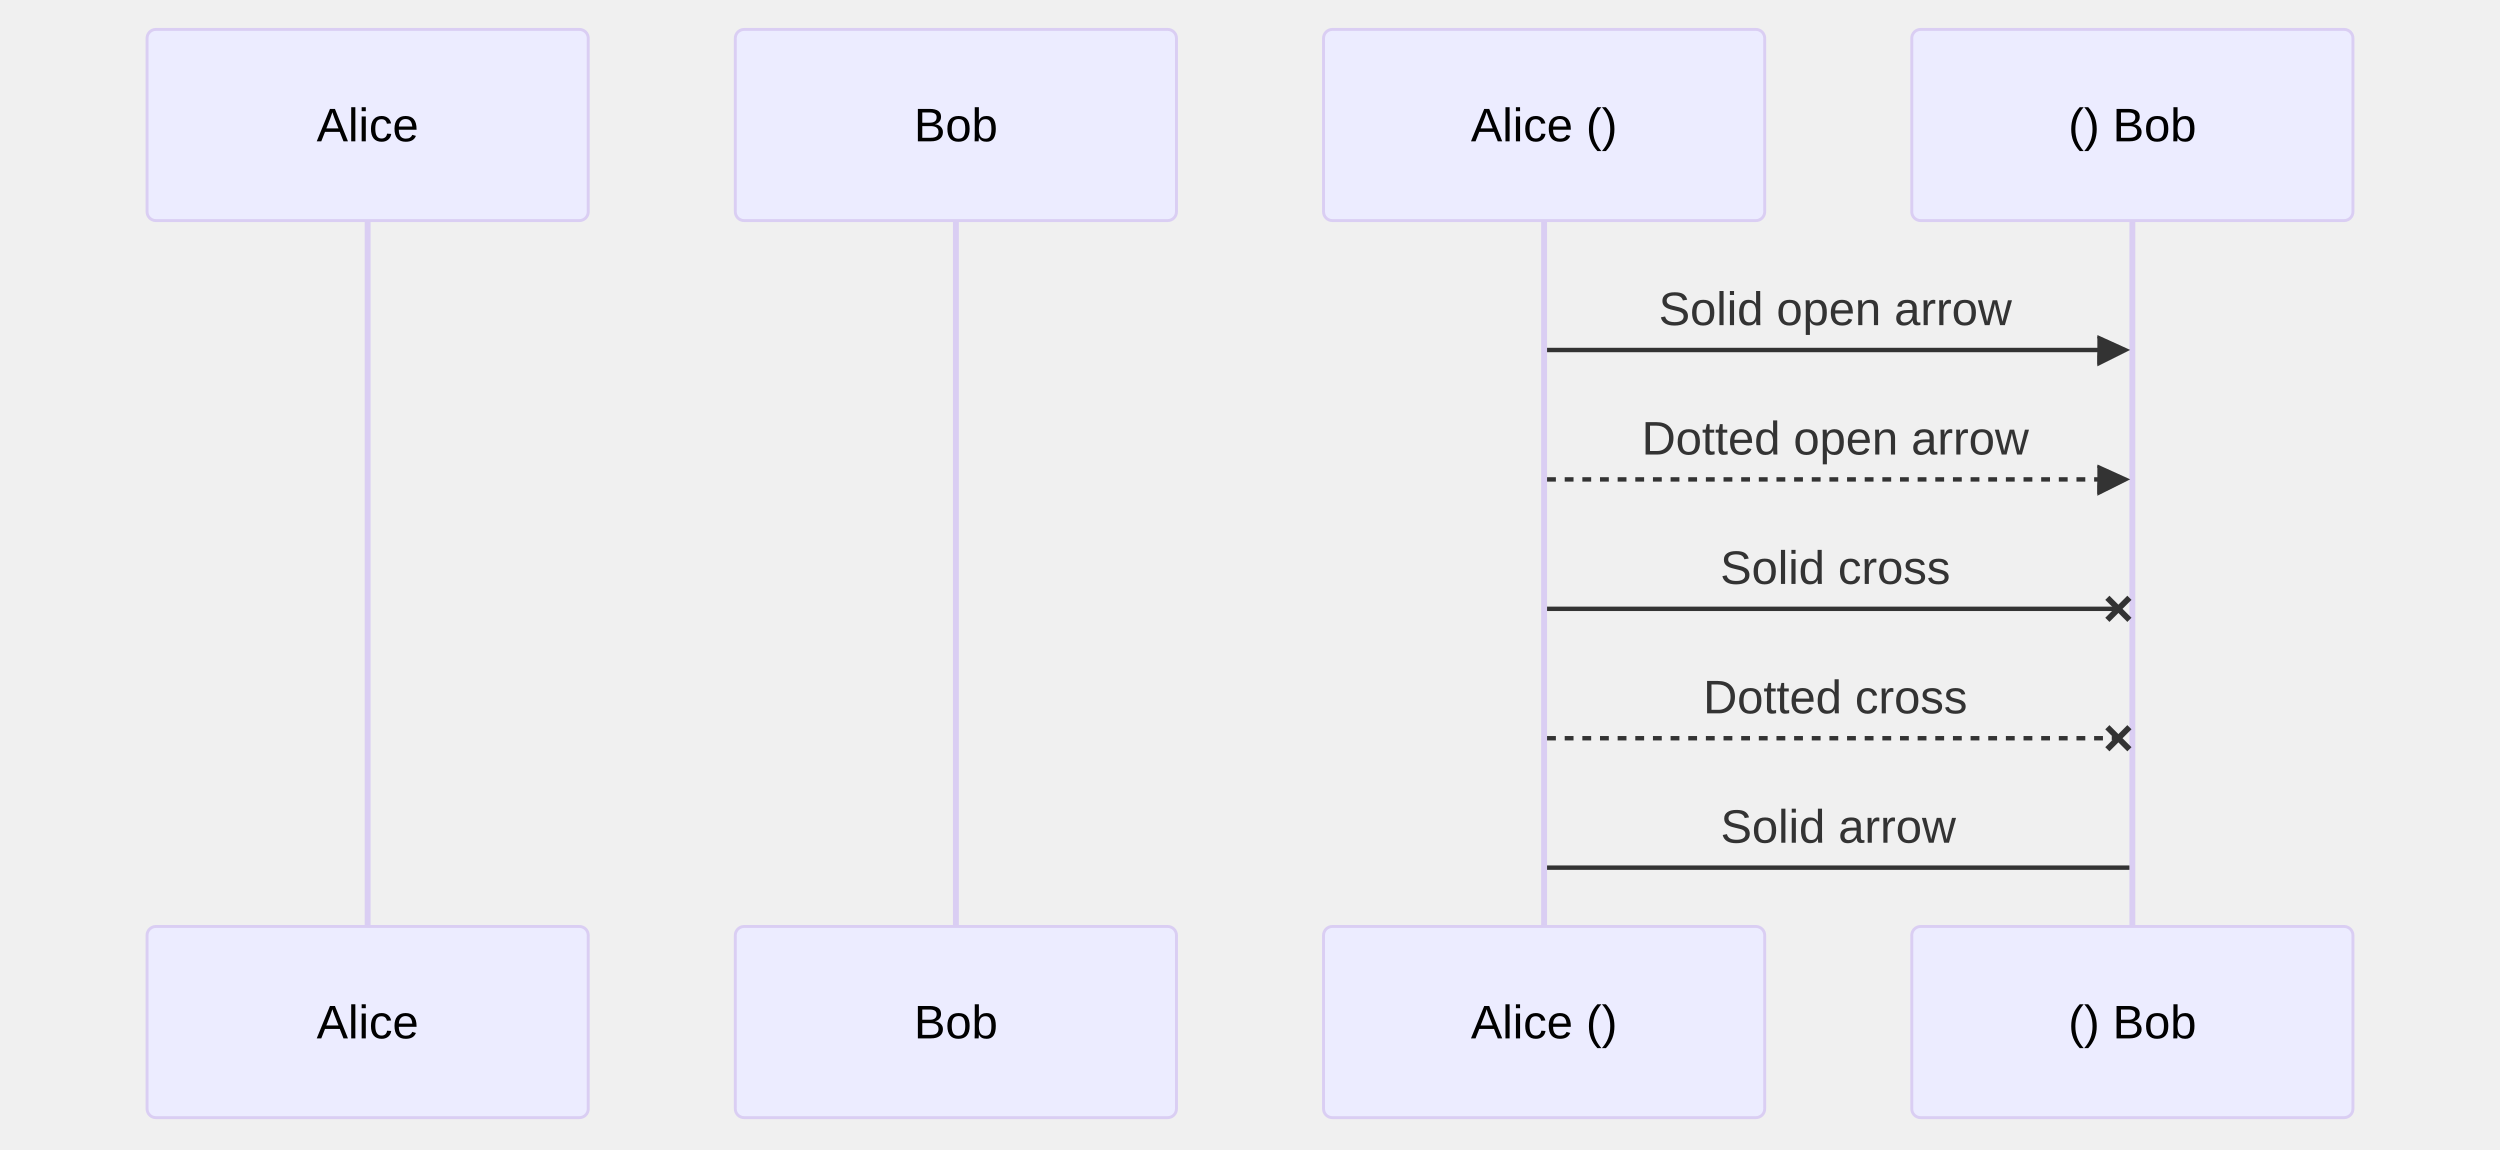
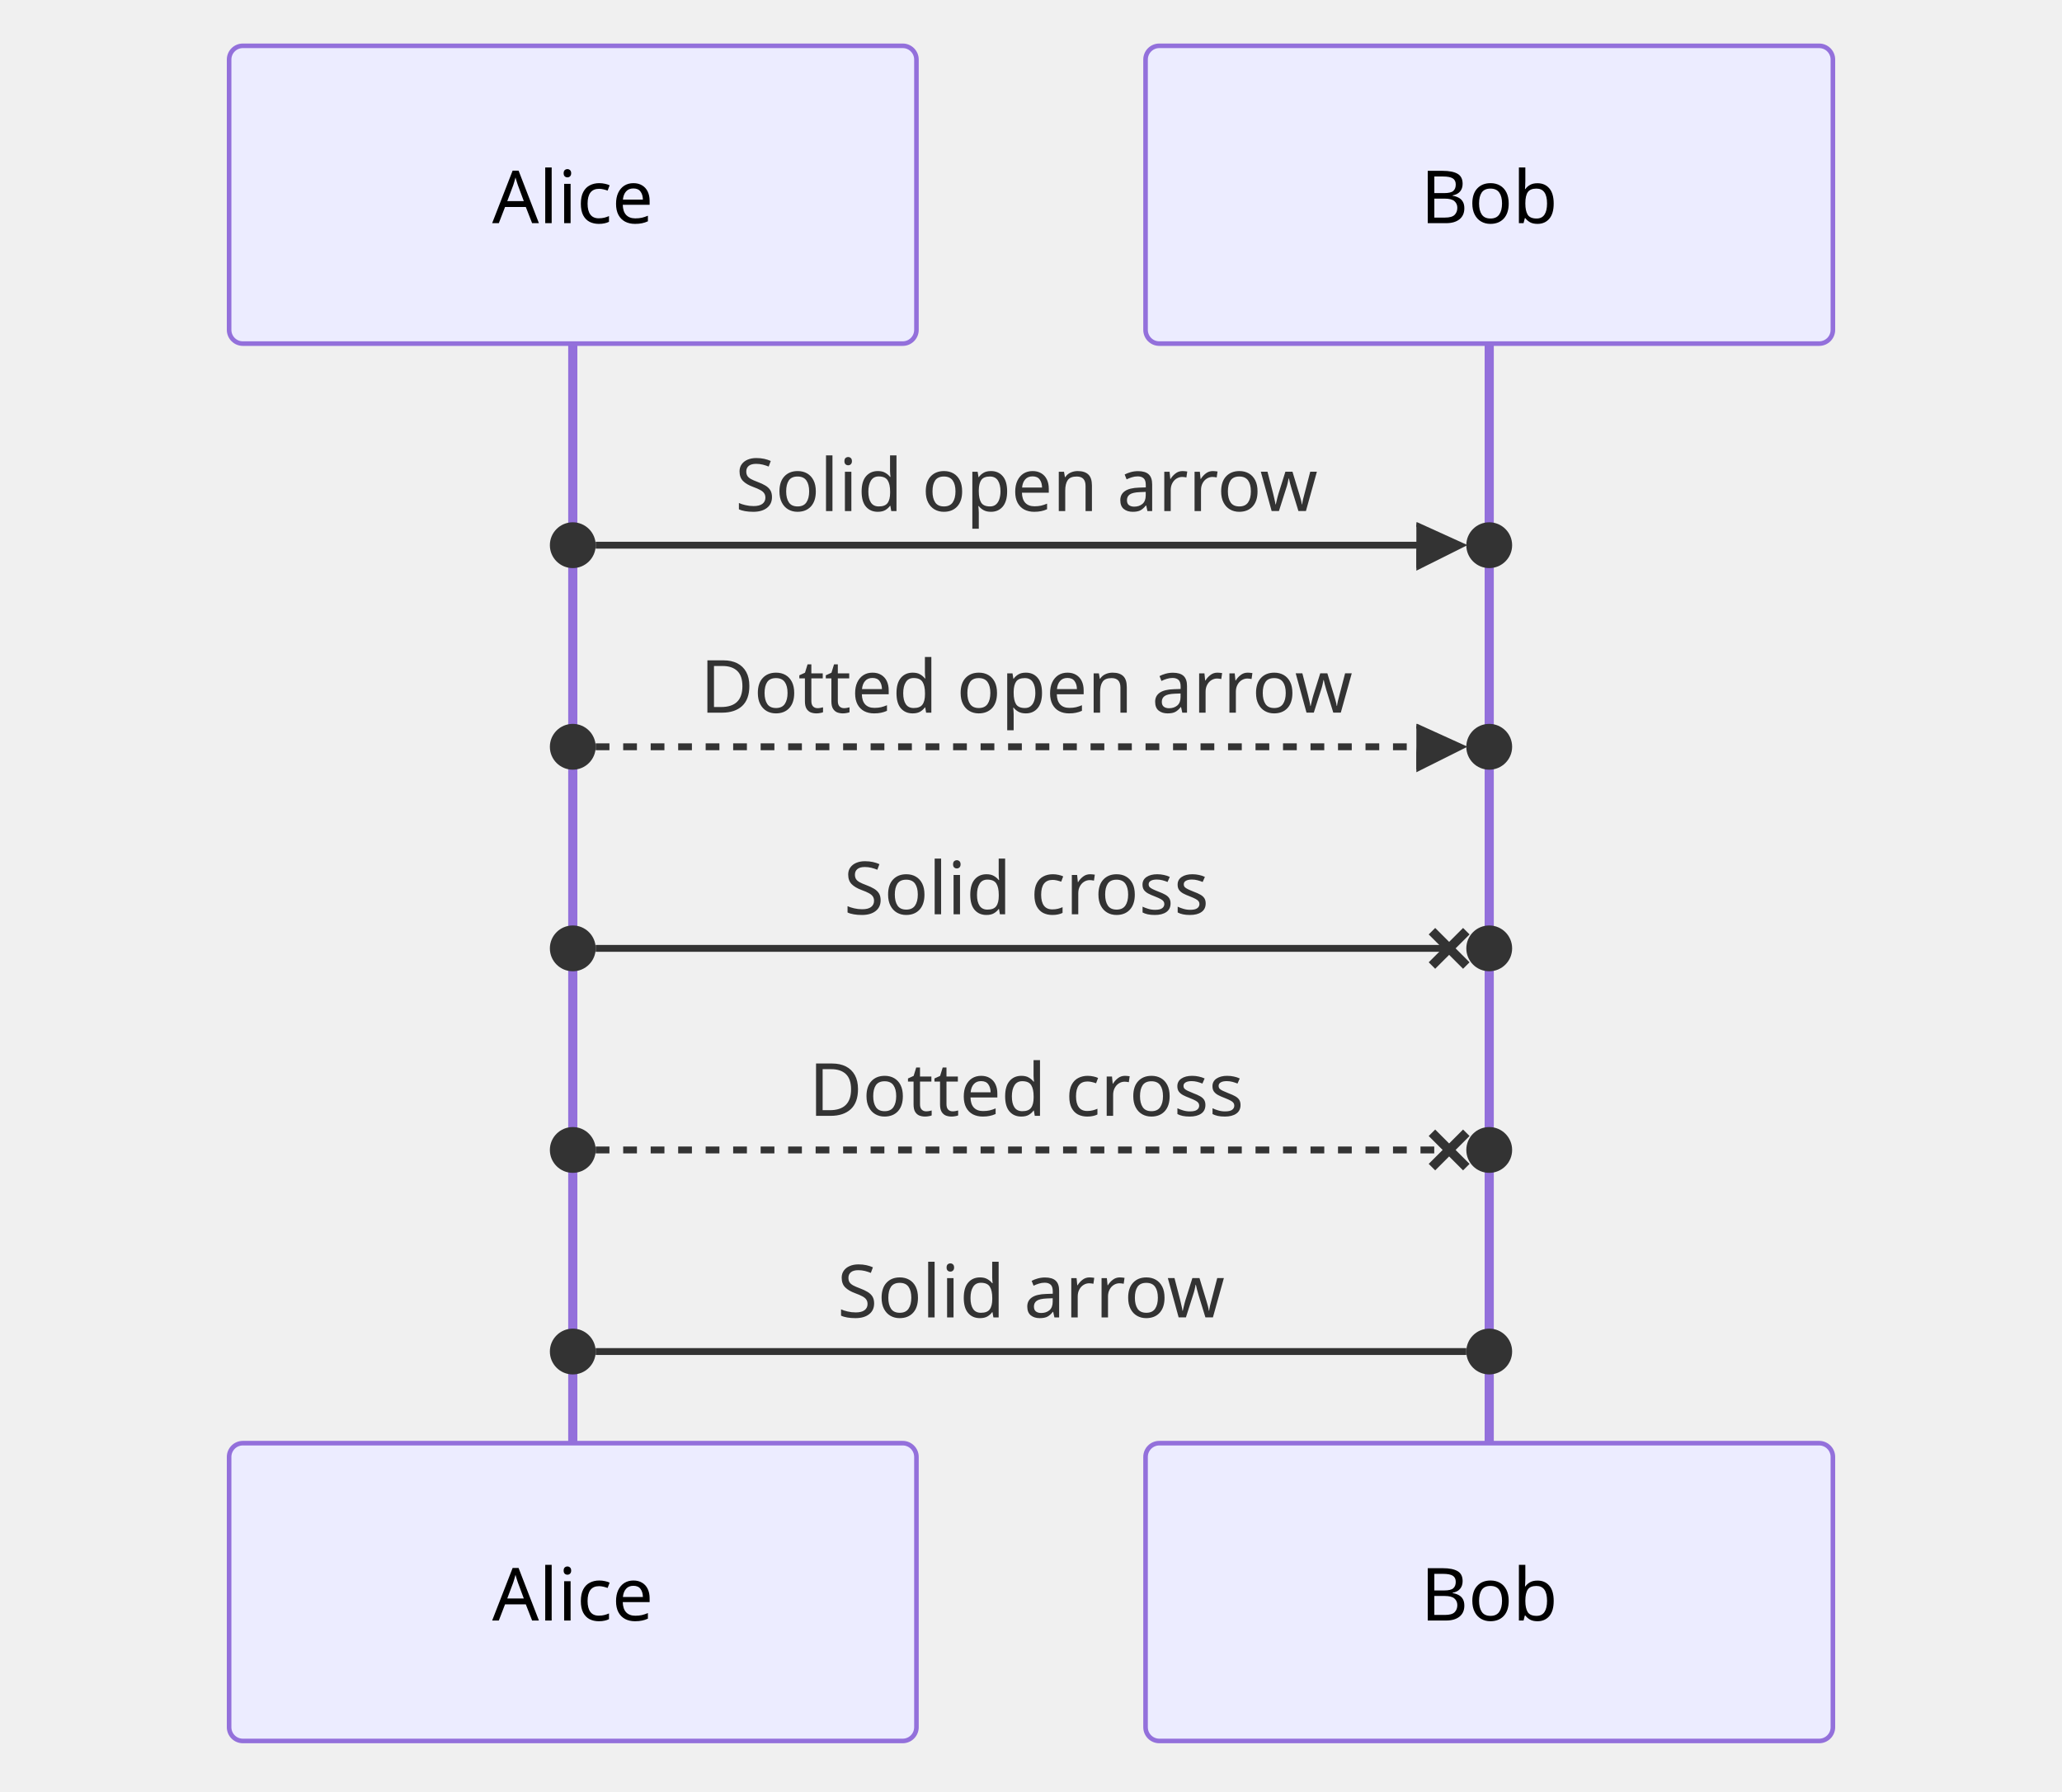
- <svg xmlns="http://www.w3.org/2000/svg" id="my-svg" width="100%" style="max-width: 850px; background-color: transparent;" viewBox="-50 -10 850 391" role="graphics-document document" aria-roledescription="sequence">
-   <g>
-     <rect x="600" y="305" fill="#eaeaea" stroke="#666" width="150" height="65" name="() Bob" rx="3" ry="3" class="actor actor-bottom" />
-     <text x="675" y="337.5" dominant-baseline="central" alignment-baseline="central" class="actor actor-box" style="text-anchor: middle; font-size: 16px; font-weight: 400;">
-       <tspan x="675" dy="0">() Bob</tspan>
-     </text>
-   </g>
-   <g>
-     <rect x="400" y="305" fill="#eaeaea" stroke="#666" width="150" height="65" name="Alice ()" rx="3" ry="3" class="actor actor-bottom" />
-     <text x="475" y="337.5" dominant-baseline="central" alignment-baseline="central" class="actor actor-box" style="text-anchor: middle; font-size: 16px; font-weight: 400;">
-       <tspan x="475" dy="0">Alice ()</tspan>
-     </text>
-   </g>
+ <svg xmlns="http://www.w3.org/2000/svg" id="my-svg" width="100%" style="max-width: 450px; background-color: white;" viewBox="-50 -10 450 391" role="graphics-document document" aria-roledescription="sequence">
  <g>
    <rect x="200" y="305" fill="#eaeaea" stroke="#666" width="150" height="65" name="Bob" rx="3" ry="3" class="actor actor-bottom" />
-     <text x="275" y="337.5" dominant-baseline="central" alignment-baseline="central" class="actor actor-box" style="text-anchor: middle; font-size: 16px; font-weight: 400;">
+     <text x="275" y="337.5" dominant-baseline="central" alignment-baseline="central" class="actor actor-box" style="text-anchor: middle; font-size: 16px; font-weight: 400; font-family: &quot;Noto Sans&quot;;">
      <tspan x="275" dy="0">Bob</tspan>
    </text>
  </g>
  <g>
    <rect x="0" y="305" fill="#eaeaea" stroke="#666" width="150" height="65" name="Alice" rx="3" ry="3" class="actor actor-bottom" />
-     <text x="75" y="337.5" dominant-baseline="central" alignment-baseline="central" class="actor actor-box" style="text-anchor: middle; font-size: 16px; font-weight: 400;">
+     <text x="75" y="337.5" dominant-baseline="central" alignment-baseline="central" class="actor actor-box" style="text-anchor: middle; font-size: 16px; font-weight: 400; font-family: &quot;Noto Sans&quot;;">
      <tspan x="75" dy="0">Alice</tspan>
    </text>
  </g>
  <g>
-     <line id="actor3" x1="675" y1="65" x2="675" y2="305" class="actor-line 200" stroke-width="0.5px" stroke="#999" name="() Bob" />
-     <g id="root-3">
-       <rect x="600" y="0" fill="#eaeaea" stroke="#666" width="150" height="65" name="() Bob" rx="3" ry="3" class="actor actor-top" />
-       <text x="675" y="32.5" dominant-baseline="central" alignment-baseline="central" class="actor actor-box" style="text-anchor: middle; font-size: 16px; font-weight: 400;">
-         <tspan x="675" dy="0">() Bob</tspan>
-       </text>
-     </g>
-   </g>
-   <g>
-     <line id="actor2" x1="475" y1="65" x2="475" y2="305" class="actor-line 200" stroke-width="0.5px" stroke="#999" name="Alice ()" />
-     <g id="root-2">
-       <rect x="400" y="0" fill="#eaeaea" stroke="#666" width="150" height="65" name="Alice ()" rx="3" ry="3" class="actor actor-top" />
-       <text x="475" y="32.5" dominant-baseline="central" alignment-baseline="central" class="actor actor-box" style="text-anchor: middle; font-size: 16px; font-weight: 400;">
-         <tspan x="475" dy="0">Alice ()</tspan>
-       </text>
-     </g>
-   </g>
-   <g>
-     <line id="actor1" x1="275" y1="65" x2="275" y2="305" class="actor-line 200" stroke-width="0.5px" stroke="#999" name="Bob" />
-     <g id="root-1">
+     <line id="actor1" x1="275" y1="65" x2="275" y2="305" class="actor-line 200" stroke-width="0.5px" stroke="#999" name="Bob" data-et="life-line" data-id="Bob" />
+     <g id="root-1" data-et="participant" data-type="participant" data-id="Bob">
      <rect x="200" y="0" fill="#eaeaea" stroke="#666" width="150" height="65" name="Bob" rx="3" ry="3" class="actor actor-top" />
-       <text x="275" y="32.5" dominant-baseline="central" alignment-baseline="central" class="actor actor-box" style="text-anchor: middle; font-size: 16px; font-weight: 400;">
+       <text x="275" y="32.5" dominant-baseline="central" alignment-baseline="central" class="actor actor-box" style="text-anchor: middle; font-size: 16px; font-weight: 400; font-family: &quot;Noto Sans&quot;;">
        <tspan x="275" dy="0">Bob</tspan>
      </text>
    </g>
  </g>
  <g>
-     <line id="actor0" x1="75" y1="65" x2="75" y2="305" class="actor-line 200" stroke-width="0.5px" stroke="#999" name="Alice" />
-     <g id="root-0">
+     <line id="actor0" x1="75" y1="65" x2="75" y2="305" class="actor-line 200" stroke-width="0.5px" stroke="#999" name="Alice" data-et="life-line" data-id="Alice" />
+     <g id="root-0" data-et="participant" data-type="participant" data-id="Alice">
      <rect x="0" y="0" fill="#eaeaea" stroke="#666" width="150" height="65" name="Alice" rx="3" ry="3" class="actor actor-top" />
-       <text x="75" y="32.5" dominant-baseline="central" alignment-baseline="central" class="actor actor-box" style="text-anchor: middle; font-size: 16px; font-weight: 400;">
+       <text x="75" y="32.5" dominant-baseline="central" alignment-baseline="central" class="actor actor-box" style="text-anchor: middle; font-size: 16px; font-weight: 400; font-family: &quot;Noto Sans&quot;;">
        <tspan x="75" dy="0">Alice</tspan>
      </text>
    </g>
  </g>
-   <style>#my-svg{font-family:"trebuchet ms",verdana,arial,sans-serif;font-size:16px;fill:#333;}@keyframes edge-animation-frame{from{stroke-dashoffset:0;}}@keyframes dash{to{stroke-dashoffset:0;}}#my-svg .edge-animation-slow{stroke-dasharray:9,5!important;stroke-dashoffset:900;animation:dash 50s linear infinite;stroke-linecap:round;}#my-svg .edge-animation-fast{stroke-dasharray:9,5!important;stroke-dashoffset:900;animation:dash 20s linear infinite;stroke-linecap:round;}#my-svg .error-icon{fill:#552222;}#my-svg .error-text{fill:#552222;stroke:#552222;}#my-svg .edge-thickness-normal{stroke-width:1px;}#my-svg .edge-thickness-thick{stroke-width:3.5px;}#my-svg .edge-pattern-solid{stroke-dasharray:0;}#my-svg .edge-thickness-invisible{stroke-width:0;fill:none;}#my-svg .edge-pattern-dashed{stroke-dasharray:3;}#my-svg .edge-pattern-dotted{stroke-dasharray:2;}#my-svg .marker{fill:#333333;stroke:#333333;}#my-svg .marker.cross{stroke:#333333;}#my-svg svg{font-family:"trebuchet ms",verdana,arial,sans-serif;font-size:16px;}#my-svg p{margin:0;}#my-svg .actor{stroke:hsl(259.626, 59.777%, 87.902%);fill:#ECECFF;}#my-svg text.actor&gt;tspan{fill:black;stroke:none;}#my-svg .actor-line{stroke:hsl(259.626, 59.777%, 87.902%);}#my-svg .innerArc{stroke-width:1.5;stroke-dasharray:none;}#my-svg .messageLine0{stroke-width:1.5;stroke-dasharray:none;stroke:#333;}#my-svg .messageLine1{stroke-width:1.5;stroke-dasharray:2,2;stroke:#333;}#my-svg #arrowhead path{fill:#333;stroke:#333;}#my-svg .sequenceNumber{fill:white;}#my-svg #sequencenumber{fill:#333;}#my-svg #crosshead path{fill:#333;stroke:#333;}#my-svg .messageText{fill:#333;stroke:none;}#my-svg .labelBox{stroke:hsl(259.626, 59.777%, 87.902%);fill:#ECECFF;}#my-svg .labelText,#my-svg .labelText&gt;tspan{fill:black;stroke:none;}#my-svg .loopText,#my-svg .loopText&gt;tspan{fill:black;stroke:none;}#my-svg .loopLine{stroke-width:2px;stroke-dasharray:2,2;stroke:hsl(259.626, 59.777%, 87.902%);fill:hsl(259.626, 59.777%, 87.902%);}#my-svg .note{stroke:#aaaa33;fill:#fff5ad;}#my-svg .noteText,#my-svg .noteText&gt;tspan{fill:black;stroke:none;}#my-svg .activation0{fill:#f4f4f4;stroke:#666;}#my-svg .activation1{fill:#f4f4f4;stroke:#666;}#my-svg .activation2{fill:#f4f4f4;stroke:#666;}#my-svg .actorPopupMenu{position:absolute;}#my-svg .actorPopupMenuPanel{position:absolute;fill:#ECECFF;box-shadow:0px 8px 16px 0px rgba(0,0,0,0.2);filter:drop-shadow(3px 5px 2px rgb(0 0 0 / 0.4));}#my-svg .actor-man line{stroke:hsl(259.626, 59.777%, 87.902%);fill:#ECECFF;}#my-svg .actor-man circle,#my-svg line{stroke:hsl(259.626, 59.777%, 87.902%);fill:#ECECFF;stroke-width:2px;}#my-svg :root{--mermaid-font-family:"trebuchet ms",verdana,arial,sans-serif;}</style>
+   <style>#my-svg{font-family:Noto Sans;font-size:16px;fill:#333;}@keyframes edge-animation-frame{from{stroke-dashoffset:0;}}@keyframes dash{to{stroke-dashoffset:0;}}#my-svg .edge-animation-slow{stroke-dasharray:9,5!important;stroke-dashoffset:900;animation:dash 50s linear infinite;stroke-linecap:round;}#my-svg .edge-animation-fast{stroke-dasharray:9,5!important;stroke-dashoffset:900;animation:dash 20s linear infinite;stroke-linecap:round;}#my-svg .error-icon{fill:#552222;}#my-svg .error-text{fill:#552222;stroke:#552222;}#my-svg .edge-thickness-normal{stroke-width:1px;}#my-svg .edge-thickness-thick{stroke-width:3.5px;}#my-svg .edge-pattern-solid{stroke-dasharray:0;}#my-svg .edge-thickness-invisible{stroke-width:0;fill:none;}#my-svg .edge-pattern-dashed{stroke-dasharray:3;}#my-svg .edge-pattern-dotted{stroke-dasharray:2;}#my-svg .marker{fill:#333333;stroke:#333333;}#my-svg .marker.cross{stroke:#333333;}#my-svg svg{font-family:Noto Sans;font-size:16px;}#my-svg p{margin:0;}#my-svg .actor{stroke:#9370DB;fill:#ECECFF;stroke-width:1;}#my-svg rect.actor.outer-path[data-look="neo"]{filter:drop-shadow(1px 2px 2px rgba(185, 185, 185, 1));}#my-svg rect.note[data-look="neo"]{stroke:#aaaa33;fill:#fff5ad;filter:drop-shadow(1px 2px 2px rgba(185, 185, 185, 1));}#my-svg text.actor&gt;tspan{fill:black;stroke:none;}#my-svg .actor-line{stroke:#9370DB;}#my-svg .innerArc{stroke-width:1.5;stroke-dasharray:none;}#my-svg .messageLine0{stroke-width:1.5;stroke-dasharray:none;stroke:#333;}#my-svg .messageLine1{stroke-width:1.5;stroke-dasharray:2,2;stroke:#333;}#my-svg [id$="-arrowhead"] path{fill:#333;stroke:#333;}#my-svg .sequenceNumber{fill:white;}#my-svg [id$="-sequencenumber"]{fill:#333;}#my-svg [id$="-crosshead"] path{fill:#333;stroke:#333;}#my-svg .messageText{fill:#333;stroke:none;}#my-svg .labelBox{stroke:#9370DB;fill:#ECECFF;filter:none;}#my-svg .labelText,#my-svg .labelText&gt;tspan{fill:black;stroke:none;}#my-svg .loopText,#my-svg .loopText&gt;tspan{fill:black;stroke:none;}#my-svg .sectionTitle,#my-svg .sectionTitle&gt;tspan{fill:black;stroke:none;}#my-svg .loopLine{stroke-width:2px;stroke-dasharray:2,2;stroke:#9370DB;fill:#9370DB;}#my-svg .note{stroke:#aaaa33;fill:#fff5ad;}#my-svg .noteText,#my-svg .noteText&gt;tspan{fill:black;stroke:none;font-weight:normal;}#my-svg .activation0{fill:#f4f4f4;stroke:#666;}#my-svg .activation1{fill:#f4f4f4;stroke:#666;}#my-svg .activation2{fill:#f4f4f4;stroke:#666;}#my-svg .actorPopupMenu{position:absolute;}#my-svg .actorPopupMenuPanel{position:absolute;fill:#ECECFF;box-shadow:0px 8px 16px 0px rgba(0,0,0,0.2);filter:drop-shadow(3px 5px 2px rgb(0 0 0 / 0.4));}#my-svg .actor-man circle,#my-svg line{fill:#ECECFF;stroke-width:2px;}#my-svg g rect.rect{filter:drop-shadow(1px 2px 2px rgba(185, 185, 185, 1));stroke:#9370DB;}#my-svg .node .neo-node{stroke:#9370DB;}#my-svg [data-look="neo"].node rect,#my-svg [data-look="neo"].cluster rect,#my-svg [data-look="neo"].node polygon{stroke:#9370DB;filter:drop-shadow(1px 2px 2px rgba(185, 185, 185, 1));}#my-svg [data-look="neo"].swimlane.cluster rect{filter:none;}#my-svg [data-look="neo"].node path{stroke:#9370DB;stroke-width:1px;}#my-svg [data-look="neo"].node .outer-path{filter:drop-shadow(1px 2px 2px rgba(185, 185, 185, 1));}#my-svg [data-look="neo"].node .neo-line path{stroke:#9370DB;filter:none;}#my-svg [data-look="neo"].node circle{stroke:#9370DB;filter:drop-shadow(1px 2px 2px rgba(185, 185, 185, 1));}#my-svg [data-look="neo"].node circle .state-start{fill:#000000;}#my-svg [data-look="neo"].icon-shape .icon{fill:#9370DB;filter:drop-shadow(1px 2px 2px rgba(185, 185, 185, 1));}#my-svg [data-look="neo"].icon-shape .icon-neo path{stroke:#9370DB;filter:drop-shadow(1px 2px 2px rgba(185, 185, 185, 1));}#my-svg :root{--mermaid-font-family:Noto Sans;}</style>
  <g />
  <defs>
-     <symbol id="computer" width="24" height="24">
+     <symbol id="my-svg-computer" width="24" height="24">
      <path transform="scale(.5)" d="M2 2v13h20v-13h-20zm18 11h-16v-9h16v9zm-10.228 6l.466-1h3.524l.467 1h-4.457zm14.228 3h-24l2-6h2.104l-1.33 4h18.45l-1.297-4h2.073l2 6zm-5-10h-14v-7h14v7z" />
    </symbol>
  </defs>
  <defs>
-     <symbol id="database" fill-rule="evenodd" clip-rule="evenodd">
+     <symbol id="my-svg-database" fill-rule="evenodd" clip-rule="evenodd">
      <path transform="scale(.5)" d="M12.258.001l.256.004.255.005.253.008.251.01.249.012.247.015.246.016.242.019.241.02.239.023.236.024.233.027.231.028.229.031.225.032.223.034.22.036.217.038.214.04.211.041.208.043.205.045.201.046.198.048.194.05.191.051.187.053.183.054.18.056.175.057.172.059.168.06.163.061.16.063.155.064.15.066.074.033.073.033.071.034.07.034.069.035.068.035.067.035.066.035.064.036.064.036.062.036.06.036.06.037.058.037.058.037.055.038.055.038.053.038.052.038.051.039.05.039.048.039.047.039.045.04.044.04.043.04.041.04.04.041.039.041.037.041.036.041.034.041.033.042.032.042.03.042.029.042.027.042.026.043.024.043.023.043.021.043.02.043.018.044.017.043.015.044.013.044.012.044.011.045.009.044.007.045.006.045.004.045.002.045.001.045v17l-.001.045-.002.045-.004.045-.006.045-.007.045-.009.044-.011.045-.012.044-.013.044-.015.044-.017.043-.018.044-.02.043-.021.043-.023.043-.024.043-.026.043-.027.042-.029.042-.03.042-.032.042-.033.042-.034.041-.036.041-.037.041-.039.041-.04.041-.041.04-.043.04-.044.04-.045.04-.047.039-.048.039-.05.039-.051.039-.052.038-.053.038-.055.038-.055.038-.058.037-.058.037-.06.037-.06.036-.062.036-.064.036-.064.036-.066.035-.067.035-.068.035-.069.035-.07.034-.071.034-.073.033-.074.033-.15.066-.155.064-.16.063-.163.061-.168.06-.172.059-.175.057-.18.056-.183.054-.187.053-.191.051-.194.05-.198.048-.201.046-.205.045-.208.043-.211.041-.214.04-.217.038-.22.036-.223.034-.225.032-.229.031-.231.028-.233.027-.236.024-.239.023-.241.02-.242.019-.246.016-.247.015-.249.012-.251.01-.253.008-.255.005-.256.004-.258.001-.258-.001-.256-.004-.255-.005-.253-.008-.251-.01-.249-.012-.247-.015-.245-.016-.243-.019-.241-.02-.238-.023-.236-.024-.234-.027-.231-.028-.228-.031-.226-.032-.223-.034-.22-.036-.217-.038-.214-.04-.211-.041-.208-.043-.204-.045-.201-.046-.198-.048-.195-.05-.19-.051-.187-.053-.184-.054-.179-.056-.176-.057-.172-.059-.167-.06-.164-.061-.159-.063-.155-.064-.151-.066-.074-.033-.072-.033-.072-.034-.07-.034-.069-.035-.068-.035-.067-.035-.066-.035-.064-.036-.063-.036-.062-.036-.061-.036-.06-.037-.058-.037-.057-.037-.056-.038-.055-.038-.053-.038-.052-.038-.051-.039-.049-.039-.049-.039-.046-.039-.046-.04-.044-.04-.043-.04-.041-.04-.04-.041-.039-.041-.037-.041-.036-.041-.034-.041-.033-.042-.032-.042-.03-.042-.029-.042-.027-.042-.026-.043-.024-.043-.023-.043-.021-.043-.02-.043-.018-.044-.017-.043-.015-.044-.013-.044-.012-.044-.011-.045-.009-.044-.007-.045-.006-.045-.004-.045-.002-.045-.001-.045v-17l.001-.045.002-.045.004-.045.006-.045.007-.045.009-.044.011-.045.012-.044.013-.044.015-.044.017-.043.018-.044.02-.043.021-.043.023-.043.024-.043.026-.043.027-.042.029-.042.03-.042.032-.042.033-.042.034-.041.036-.041.037-.041.039-.041.04-.041.041-.04.043-.04.044-.04.046-.04.046-.039.049-.039.049-.039.051-.039.052-.038.053-.038.055-.038.056-.038.057-.037.058-.037.06-.037.061-.036.062-.036.063-.036.064-.036.066-.035.067-.035.068-.035.069-.035.07-.034.072-.034.072-.033.074-.033.151-.066.155-.064.159-.063.164-.061.167-.06.172-.059.176-.057.179-.056.184-.054.187-.053.19-.051.195-.05.198-.048.201-.046.204-.045.208-.043.211-.041.214-.04.217-.038.22-.036.223-.034.226-.032.228-.031.231-.028.234-.027.236-.024.238-.023.241-.02.243-.019.245-.016.247-.015.249-.012.251-.01.253-.008.255-.005.256-.004.258-.001.258.001zm-9.258 20.499v.01l.001.021.003.021.004.022.005.021.006.022.007.022.009.023.01.022.011.023.012.023.013.023.015.023.016.024.017.023.018.024.019.024.021.024.022.025.023.024.024.025.052.049.056.05.061.051.066.051.07.051.075.051.079.052.084.052.088.052.092.052.097.052.102.051.105.052.11.052.114.051.119.051.123.051.127.05.131.05.135.05.139.048.144.049.147.047.152.047.155.047.16.045.163.045.167.043.171.043.176.041.178.041.183.039.187.039.19.037.194.035.197.035.202.033.204.031.209.03.212.029.216.027.219.025.222.024.226.021.23.02.233.018.236.016.24.015.243.012.246.01.249.008.253.005.256.004.259.001.26-.001.257-.004.254-.005.25-.008.247-.011.244-.012.241-.014.237-.016.233-.018.231-.021.226-.021.224-.024.22-.026.216-.027.212-.028.21-.031.205-.031.202-.034.198-.034.194-.036.191-.037.187-.039.183-.04.179-.04.175-.042.172-.043.168-.044.163-.045.16-.046.155-.046.152-.047.148-.048.143-.049.139-.049.136-.05.131-.05.126-.05.123-.051.118-.052.114-.051.11-.052.106-.052.101-.052.096-.052.092-.052.088-.053.083-.051.079-.052.074-.052.07-.051.065-.051.06-.051.056-.05.051-.05.023-.024.023-.025.021-.024.02-.024.019-.024.018-.024.017-.024.015-.023.014-.024.013-.023.012-.023.01-.023.01-.022.008-.022.006-.022.006-.022.004-.022.004-.021.001-.021.001-.021v-4.127l-.077.055-.08.053-.083.054-.085.053-.087.052-.09.052-.093.051-.095.05-.097.05-.1.049-.102.049-.105.048-.106.047-.109.047-.111.046-.114.045-.115.045-.118.044-.12.043-.122.042-.124.042-.126.041-.128.04-.13.04-.132.038-.134.038-.135.037-.138.037-.139.035-.142.035-.143.034-.144.033-.147.032-.148.031-.15.03-.151.03-.153.029-.154.027-.156.027-.158.026-.159.025-.161.024-.162.023-.163.022-.165.021-.166.02-.167.019-.169.018-.169.017-.171.016-.173.015-.173.014-.175.013-.175.012-.177.011-.178.01-.179.008-.179.008-.181.006-.182.005-.182.004-.184.003-.184.002h-.37l-.184-.002-.184-.003-.182-.004-.182-.005-.181-.006-.179-.008-.179-.008-.178-.01-.176-.011-.176-.012-.175-.013-.173-.014-.172-.015-.171-.016-.17-.017-.169-.018-.167-.019-.166-.02-.165-.021-.163-.022-.162-.023-.161-.024-.159-.025-.157-.026-.156-.027-.155-.027-.153-.029-.151-.03-.15-.03-.148-.031-.146-.032-.145-.033-.143-.034-.141-.035-.14-.035-.137-.037-.136-.037-.134-.038-.132-.038-.13-.04-.128-.04-.126-.041-.124-.042-.122-.042-.12-.044-.117-.043-.116-.045-.113-.045-.112-.046-.109-.047-.106-.047-.105-.048-.102-.049-.1-.049-.097-.05-.095-.05-.093-.052-.09-.051-.087-.052-.085-.053-.083-.054-.08-.054-.077-.054v4.127zm0-5.654v.011l.001.021.003.021.004.021.005.022.006.022.007.022.009.022.01.022.011.023.012.023.013.023.015.024.016.023.017.024.018.024.019.024.021.024.022.024.023.025.024.024.052.05.056.05.061.05.066.051.07.051.075.052.079.051.084.052.088.052.092.052.097.052.102.052.105.052.11.051.114.051.119.052.123.05.127.051.131.05.135.049.139.049.144.048.147.048.152.047.155.046.16.045.163.045.167.044.171.042.176.042.178.04.183.04.187.038.19.037.194.036.197.034.202.033.204.032.209.03.212.028.216.027.219.025.222.024.226.022.23.02.233.018.236.016.24.014.243.012.246.01.249.008.253.006.256.003.259.001.26-.001.257-.003.254-.006.25-.008.247-.01.244-.012.241-.015.237-.016.233-.018.231-.02.226-.022.224-.024.22-.025.216-.027.212-.029.21-.03.205-.032.202-.033.198-.035.194-.036.191-.037.187-.039.183-.039.179-.041.175-.042.172-.043.168-.044.163-.045.16-.045.155-.047.152-.047.148-.048.143-.048.139-.05.136-.049.131-.05.126-.051.123-.051.118-.051.114-.052.11-.052.106-.052.101-.052.096-.052.092-.052.088-.052.083-.052.079-.052.074-.051.07-.052.065-.051.06-.05.056-.051.051-.049.023-.025.023-.024.021-.025.02-.024.019-.024.018-.024.017-.024.015-.023.014-.023.013-.024.012-.022.01-.023.01-.023.008-.022.006-.022.006-.022.004-.021.004-.022.001-.021.001-.021v-4.139l-.077.054-.08.054-.083.054-.085.052-.087.053-.09.051-.093.051-.095.051-.097.05-.1.049-.102.049-.105.048-.106.047-.109.047-.111.046-.114.045-.115.044-.118.044-.12.044-.122.042-.124.042-.126.041-.128.04-.13.039-.132.039-.134.038-.135.037-.138.036-.139.036-.142.035-.143.033-.144.033-.147.033-.148.031-.15.03-.151.03-.153.028-.154.028-.156.027-.158.026-.159.025-.161.024-.162.023-.163.022-.165.021-.166.02-.167.019-.169.018-.169.017-.171.016-.173.015-.173.014-.175.013-.175.012-.177.011-.178.009-.179.009-.179.007-.181.007-.182.005-.182.004-.184.003-.184.002h-.37l-.184-.002-.184-.003-.182-.004-.182-.005-.181-.007-.179-.007-.179-.009-.178-.009-.176-.011-.176-.012-.175-.013-.173-.014-.172-.015-.171-.016-.17-.017-.169-.018-.167-.019-.166-.02-.165-.021-.163-.022-.162-.023-.161-.024-.159-.025-.157-.026-.156-.027-.155-.028-.153-.028-.151-.03-.15-.03-.148-.031-.146-.033-.145-.033-.143-.033-.141-.035-.14-.036-.137-.036-.136-.037-.134-.038-.132-.039-.13-.039-.128-.04-.126-.041-.124-.042-.122-.043-.12-.043-.117-.044-.116-.044-.113-.046-.112-.046-.109-.046-.106-.047-.105-.048-.102-.049-.1-.049-.097-.05-.095-.051-.093-.051-.09-.051-.087-.053-.085-.052-.083-.054-.08-.054-.077-.054v4.139zm0-5.666v.011l.001.02.003.022.004.021.005.022.006.021.007.022.009.023.01.022.011.023.012.023.013.023.015.023.016.024.017.024.018.023.019.024.021.025.022.024.023.024.024.025.052.05.056.05.061.05.066.051.07.051.075.052.079.051.084.052.088.052.092.052.097.052.102.052.105.051.11.052.114.051.119.051.123.051.127.05.131.05.135.05.139.049.144.048.147.048.152.047.155.046.16.045.163.045.167.043.171.043.176.042.178.04.183.04.187.038.19.037.194.036.197.034.202.033.204.032.209.03.212.028.216.027.219.025.222.024.226.021.23.02.233.018.236.017.24.014.243.012.246.01.249.008.253.006.256.003.259.001.26-.001.257-.003.254-.006.25-.008.247-.01.244-.013.241-.014.237-.016.233-.018.231-.02.226-.022.224-.024.22-.025.216-.027.212-.029.21-.03.205-.032.202-.033.198-.035.194-.036.191-.037.187-.039.183-.039.179-.041.175-.042.172-.043.168-.044.163-.045.16-.045.155-.047.152-.047.148-.048.143-.049.139-.049.136-.049.131-.051.126-.05.123-.051.118-.052.114-.051.11-.052.106-.052.101-.052.096-.052.092-.052.088-.052.083-.052.079-.052.074-.052.07-.051.065-.051.06-.051.056-.05.051-.049.023-.025.023-.025.021-.024.02-.024.019-.024.018-.024.017-.024.015-.023.014-.024.013-.023.012-.023.01-.022.01-.023.008-.022.006-.022.006-.022.004-.022.004-.021.001-.021.001-.021v-4.153l-.077.054-.08.054-.083.053-.085.053-.087.053-.09.051-.093.051-.095.051-.097.05-.1.049-.102.048-.105.048-.106.048-.109.046-.111.046-.114.046-.115.044-.118.044-.12.043-.122.043-.124.042-.126.041-.128.04-.13.039-.132.039-.134.038-.135.037-.138.036-.139.036-.142.034-.143.034-.144.033-.147.032-.148.032-.15.03-.151.03-.153.028-.154.028-.156.027-.158.026-.159.024-.161.024-.162.023-.163.023-.165.021-.166.02-.167.019-.169.018-.169.017-.171.016-.173.015-.173.014-.175.013-.175.012-.177.01-.178.01-.179.009-.179.007-.181.006-.182.006-.182.004-.184.003-.184.001-.185.001-.185-.001-.184-.001-.184-.003-.182-.004-.182-.006-.181-.006-.179-.007-.179-.009-.178-.01-.176-.01-.176-.012-.175-.013-.173-.014-.172-.015-.171-.016-.17-.017-.169-.018-.167-.019-.166-.02-.165-.021-.163-.023-.162-.023-.161-.024-.159-.024-.157-.026-.156-.027-.155-.028-.153-.028-.151-.03-.15-.03-.148-.032-.146-.032-.145-.033-.143-.034-.141-.034-.14-.036-.137-.036-.136-.037-.134-.038-.132-.039-.13-.039-.128-.041-.126-.041-.124-.041-.122-.043-.12-.043-.117-.044-.116-.044-.113-.046-.112-.046-.109-.046-.106-.048-.105-.048-.102-.048-.1-.05-.097-.049-.095-.051-.093-.051-.09-.052-.087-.052-.085-.053-.083-.053-.08-.054-.077-.054v4.153zm8.74-8.179l-.257.004-.254.005-.25.008-.247.011-.244.012-.241.014-.237.016-.233.018-.231.021-.226.022-.224.023-.22.026-.216.027-.212.028-.21.031-.205.032-.202.033-.198.034-.194.036-.191.038-.187.038-.183.04-.179.041-.175.042-.172.043-.168.043-.163.045-.16.046-.155.046-.152.048-.148.048-.143.048-.139.049-.136.05-.131.05-.126.051-.123.051-.118.051-.114.052-.11.052-.106.052-.101.052-.096.052-.092.052-.088.052-.083.052-.079.052-.074.051-.07.052-.065.051-.06.05-.056.05-.051.05-.023.025-.023.024-.021.024-.02.025-.019.024-.018.024-.017.023-.015.024-.014.023-.013.023-.012.023-.01.023-.01.022-.008.022-.006.023-.006.021-.004.022-.004.021-.001.021-.001.021.001.021.001.021.004.021.004.022.006.021.006.023.008.022.01.022.01.023.012.023.013.023.014.023.015.024.017.023.018.024.019.024.02.025.021.024.023.024.023.025.051.05.056.05.06.05.065.051.07.052.074.051.079.052.083.052.088.052.092.052.096.052.101.052.106.052.11.052.114.052.118.051.123.051.126.051.131.05.136.05.139.049.143.048.148.048.152.048.155.046.16.046.163.045.168.043.172.043.175.042.179.041.183.04.187.038.191.038.194.036.198.034.202.033.205.032.21.031.212.028.216.027.22.026.224.023.226.022.231.021.233.018.237.016.241.014.244.012.247.011.25.008.254.005.257.004.26.001.26-.001.257-.004.254-.005.25-.008.247-.011.244-.012.241-.014.237-.016.233-.018.231-.021.226-.022.224-.023.22-.026.216-.027.212-.028.21-.031.205-.032.202-.033.198-.034.194-.036.191-.038.187-.038.183-.04.179-.041.175-.042.172-.043.168-.043.163-.045.16-.046.155-.046.152-.048.148-.048.143-.048.139-.049.136-.05.131-.05.126-.051.123-.051.118-.051.114-.052.11-.052.106-.052.101-.052.096-.052.092-.052.088-.052.083-.052.079-.052.074-.051.07-.052.065-.051.06-.05.056-.05.051-.05.023-.025.023-.024.021-.024.02-.025.019-.024.018-.024.017-.023.015-.024.014-.023.013-.023.012-.023.01-.023.01-.022.008-.022.006-.023.006-.021.004-.022.004-.021.001-.021.001-.021-.001-.021-.001-.021-.004-.021-.004-.022-.006-.021-.006-.023-.008-.022-.01-.022-.01-.023-.012-.023-.013-.023-.014-.023-.015-.024-.017-.023-.018-.024-.019-.024-.02-.025-.021-.024-.023-.024-.023-.025-.051-.05-.056-.05-.06-.05-.065-.051-.07-.052-.074-.051-.079-.052-.083-.052-.088-.052-.092-.052-.096-.052-.101-.052-.106-.052-.11-.052-.114-.052-.118-.051-.123-.051-.126-.051-.131-.05-.136-.05-.139-.049-.143-.048-.148-.048-.152-.048-.155-.046-.16-.046-.163-.045-.168-.043-.172-.043-.175-.042-.179-.041-.183-.04-.187-.038-.191-.038-.194-.036-.198-.034-.202-.033-.205-.032-.21-.031-.212-.028-.216-.027-.22-.026-.224-.023-.226-.022-.231-.021-.233-.018-.237-.016-.241-.014-.244-.012-.247-.011-.25-.008-.254-.005-.257-.004-.26-.001-.26.001z" />
    </symbol>
  </defs>
  <defs>
-     <symbol id="clock" width="24" height="24">
+     <symbol id="my-svg-clock" width="24" height="24">
      <path transform="scale(.5)" d="M12 2c5.514 0 10 4.486 10 10s-4.486 10-10 10-10-4.486-10-10 4.486-10 10-10zm0-2c-6.627 0-12 5.373-12 12s5.373 12 12 12 12-5.373 12-12-5.373-12-12-12zm5.848 12.459c.202.038.202.333.001.372-1.907.361-6.045 1.111-6.547 1.111-.719 0-1.301-.582-1.301-1.301 0-.512.77-5.447 1.125-7.445.034-.192.312-.181.343.014l.985 6.238 5.394 1.011z" />
    </symbol>
  </defs>
  <defs>
-     <marker id="arrowhead" refX="7.9" refY="5" markerUnits="userSpaceOnUse" markerWidth="12" markerHeight="12" orient="auto-start-reverse">
+     <marker id="my-svg-arrowhead" refX="7.9" refY="5" markerUnits="userSpaceOnUse" markerWidth="12" markerHeight="12" orient="auto-start-reverse">
      <path d="M -1 0 L 10 5 L 0 10 z" />
    </marker>
  </defs>
  <defs>
-     <marker id="crosshead" markerWidth="15" markerHeight="8" orient="auto" refX="4" refY="4.5">
+     <marker id="my-svg-crosshead" markerWidth="15" markerHeight="8" orient="auto" refX="4" refY="4.5">
      <path fill="none" stroke="#000000" stroke-width="1pt" d="M 1,2 L 6,7 M 6,2 L 1,7" style="stroke-dasharray: 0, 0;" />
    </marker>
  </defs>
  <defs>
-     <marker id="filled-head" refX="15.5" refY="7" markerWidth="20" markerHeight="28" orient="auto">
+     <marker id="my-svg-filled-head" refX="15.5" refY="7" markerWidth="20" markerHeight="28" orient="auto">
      <path d="M 18,7 L9,13 L14,7 L9,1 Z" />
    </marker>
  </defs>
  <defs>
-     <marker id="sequencenumber" refX="15" refY="15" markerWidth="60" markerHeight="40" orient="auto">
+     <marker id="my-svg-sequencenumber" refX="15" refY="15" markerWidth="60" markerHeight="40" orient="auto">
      <circle cx="15" cy="15" r="6" />
    </marker>
  </defs>
-   <text x="574" y="80" text-anchor="middle" dominant-baseline="middle" alignment-baseline="middle" class="messageText" dy="1em" style="font-size: 16px; font-weight: 400;">Solid open arrow</text>
-   <line x1="476" y1="109" x2="671" y2="109" class="messageLine0" stroke-width="2" stroke="none" marker-end="url(#arrowhead)" style="fill: none;" />
-   <text x="574" y="124" text-anchor="middle" dominant-baseline="middle" alignment-baseline="middle" class="messageText" dy="1em" style="font-size: 16px; font-weight: 400;">Dotted open arrow</text>
-   <line x1="476" y1="153" x2="671" y2="153" class="messageLine1" stroke-width="2" stroke="none" marker-end="url(#arrowhead)" style="stroke-dasharray: 3, 3; fill: none;" />
-   <text x="574" y="168" text-anchor="middle" dominant-baseline="middle" alignment-baseline="middle" class="messageText" dy="1em" style="font-size: 16px; font-weight: 400;">Solid cross</text>
-   <line x1="476" y1="197" x2="671" y2="197" class="messageLine0" stroke-width="2" stroke="none" marker-end="url(#crosshead)" style="fill: none;" />
-   <text x="574" y="212" text-anchor="middle" dominant-baseline="middle" alignment-baseline="middle" class="messageText" dy="1em" style="font-size: 16px; font-weight: 400;">Dotted cross</text>
-   <line x1="476" y1="241" x2="671" y2="241" class="messageLine1" stroke-width="2" stroke="none" marker-end="url(#crosshead)" style="stroke-dasharray: 3, 3; fill: none;" />
-   <text x="575" y="256" text-anchor="middle" dominant-baseline="middle" alignment-baseline="middle" class="messageText" dy="1em" style="font-size: 16px; font-weight: 400;">Solid arrow</text>
-   <line x1="476" y1="285" x2="674" y2="285" class="messageLine0" stroke-width="2" stroke="none" style="fill: none;" />
+   <defs>
+     <marker id="my-svg-solidTopArrowHead" refX="7.9" refY="7.25" markerUnits="userSpaceOnUse" markerWidth="12" markerHeight="12" orient="auto-start-reverse">
+       <path d="M 0 0 L 10 8 L 0 8 z" />
+     </marker>
+   </defs>
+   <defs>
+     <marker id="my-svg-solidBottomArrowHead" refX="7.9" refY="0.75" markerUnits="userSpaceOnUse" markerWidth="12" markerHeight="12" orient="auto-start-reverse">
+       <path d="M 0 0 L 10 0 L 0 8 z" />
+     </marker>
+   </defs>
+   <defs>
+     <marker id="my-svg-stickTopArrowHead" refX="7.5" refY="7" markerUnits="userSpaceOnUse" markerWidth="12" markerHeight="12" orient="auto-start-reverse">
+       <path d="M 0 0 L 7 7" stroke="black" stroke-width="1.5" fill="none" />
+     </marker>
+   </defs>
+   <defs>
+     <marker id="my-svg-stickBottomArrowHead" refX="7.5" refY="0" markerUnits="userSpaceOnUse" markerWidth="12" markerHeight="12" orient="auto-start-reverse">
+       <path d="M 0 7 L 7 0" stroke="black" stroke-width="1.5" fill="none" />
+     </marker>
+   </defs>
+   <g />
+   <g />
+   <g />
+   <g />
+   <g />
+   <g />
+   <g />
+   <g />
+   <g />
+   <g />
+   <text x="174" y="80" text-anchor="middle" dominant-baseline="middle" alignment-baseline="middle" class="messageText" dy="1em" style="font-family: &quot;Noto Sans&quot;; font-size: 16px; font-weight: 400;">Solid open arrow</text>
+   <line x1="80" y1="109" x2="267" y2="109" class="messageLine0" data-et="message" data-id="i0" data-from="Alice" data-to="Bob" stroke-width="2" stroke="none" marker-end="url(#my-svg-arrowhead)" style="fill: none;" />
+   <g>
+     <circle cx="75" cy="109" r="5" width="10" height="10" />
+     <circle cx="275" cy="109" r="5" width="10" height="10" />
+   </g>
+   <text x="174" y="124" text-anchor="middle" dominant-baseline="middle" alignment-baseline="middle" class="messageText" dy="1em" style="font-family: &quot;Noto Sans&quot;; font-size: 16px; font-weight: 400;">Dotted open arrow</text>
+   <line x1="80" y1="153" x2="267" y2="153" class="messageLine1" data-et="message" data-id="i3" data-from="Alice" data-to="Bob" stroke-width="2" stroke="none" marker-end="url(#my-svg-arrowhead)" style="stroke-dasharray: 3, 3; fill: none;" />
+   <g>
+     <circle cx="75" cy="153" r="5" width="10" height="10" />
+     <circle cx="275" cy="153" r="5" width="10" height="10" />
+   </g>
+   <text x="174" y="168" text-anchor="middle" dominant-baseline="middle" alignment-baseline="middle" class="messageText" dy="1em" style="font-family: &quot;Noto Sans&quot;; font-size: 16px; font-weight: 400;">Solid cross</text>
+   <line x1="80" y1="197" x2="267" y2="197" class="messageLine0" data-et="message" data-id="i6" data-from="Alice" data-to="Bob" stroke-width="2" stroke="none" marker-end="url(#my-svg-crosshead)" style="fill: none;" />
+   <g>
+     <circle cx="75" cy="197" r="5" width="10" height="10" />
+     <circle cx="275" cy="197" r="5" width="10" height="10" />
+   </g>
+   <text x="174" y="212" text-anchor="middle" dominant-baseline="middle" alignment-baseline="middle" class="messageText" dy="1em" style="font-family: &quot;Noto Sans&quot;; font-size: 16px; font-weight: 400;">Dotted cross</text>
+   <line x1="80" y1="241" x2="267" y2="241" class="messageLine1" data-et="message" data-id="i9" data-from="Alice" data-to="Bob" stroke-width="2" stroke="none" marker-end="url(#my-svg-crosshead)" style="stroke-dasharray: 3, 3; fill: none;" />
+   <g>
+     <circle cx="75" cy="241" r="5" width="10" height="10" />
+     <circle cx="275" cy="241" r="5" width="10" height="10" />
+   </g>
+   <text x="175" y="256" text-anchor="middle" dominant-baseline="middle" alignment-baseline="middle" class="messageText" dy="1em" style="font-family: &quot;Noto Sans&quot;; font-size: 16px; font-weight: 400;">Solid arrow</text>
+   <line x1="80" y1="285" x2="270" y2="285" class="messageLine0" data-et="message" data-id="i12" data-from="Alice" data-to="Bob" stroke-width="2" stroke="none" style="fill: none;" />
+   <g>
+     <circle cx="75" cy="285" r="5" width="10" height="10" />
+     <circle cx="275" cy="285" r="5" width="10" height="10" />
+   </g>
+   <style>svg,
+ svg text,
+ svg .label,
+ svg .nodeLabel,
+ svg .edgeLabel {
+   font-family: "Noto Sans", sans-serif !important;
+ }
+ </style>
</svg>
